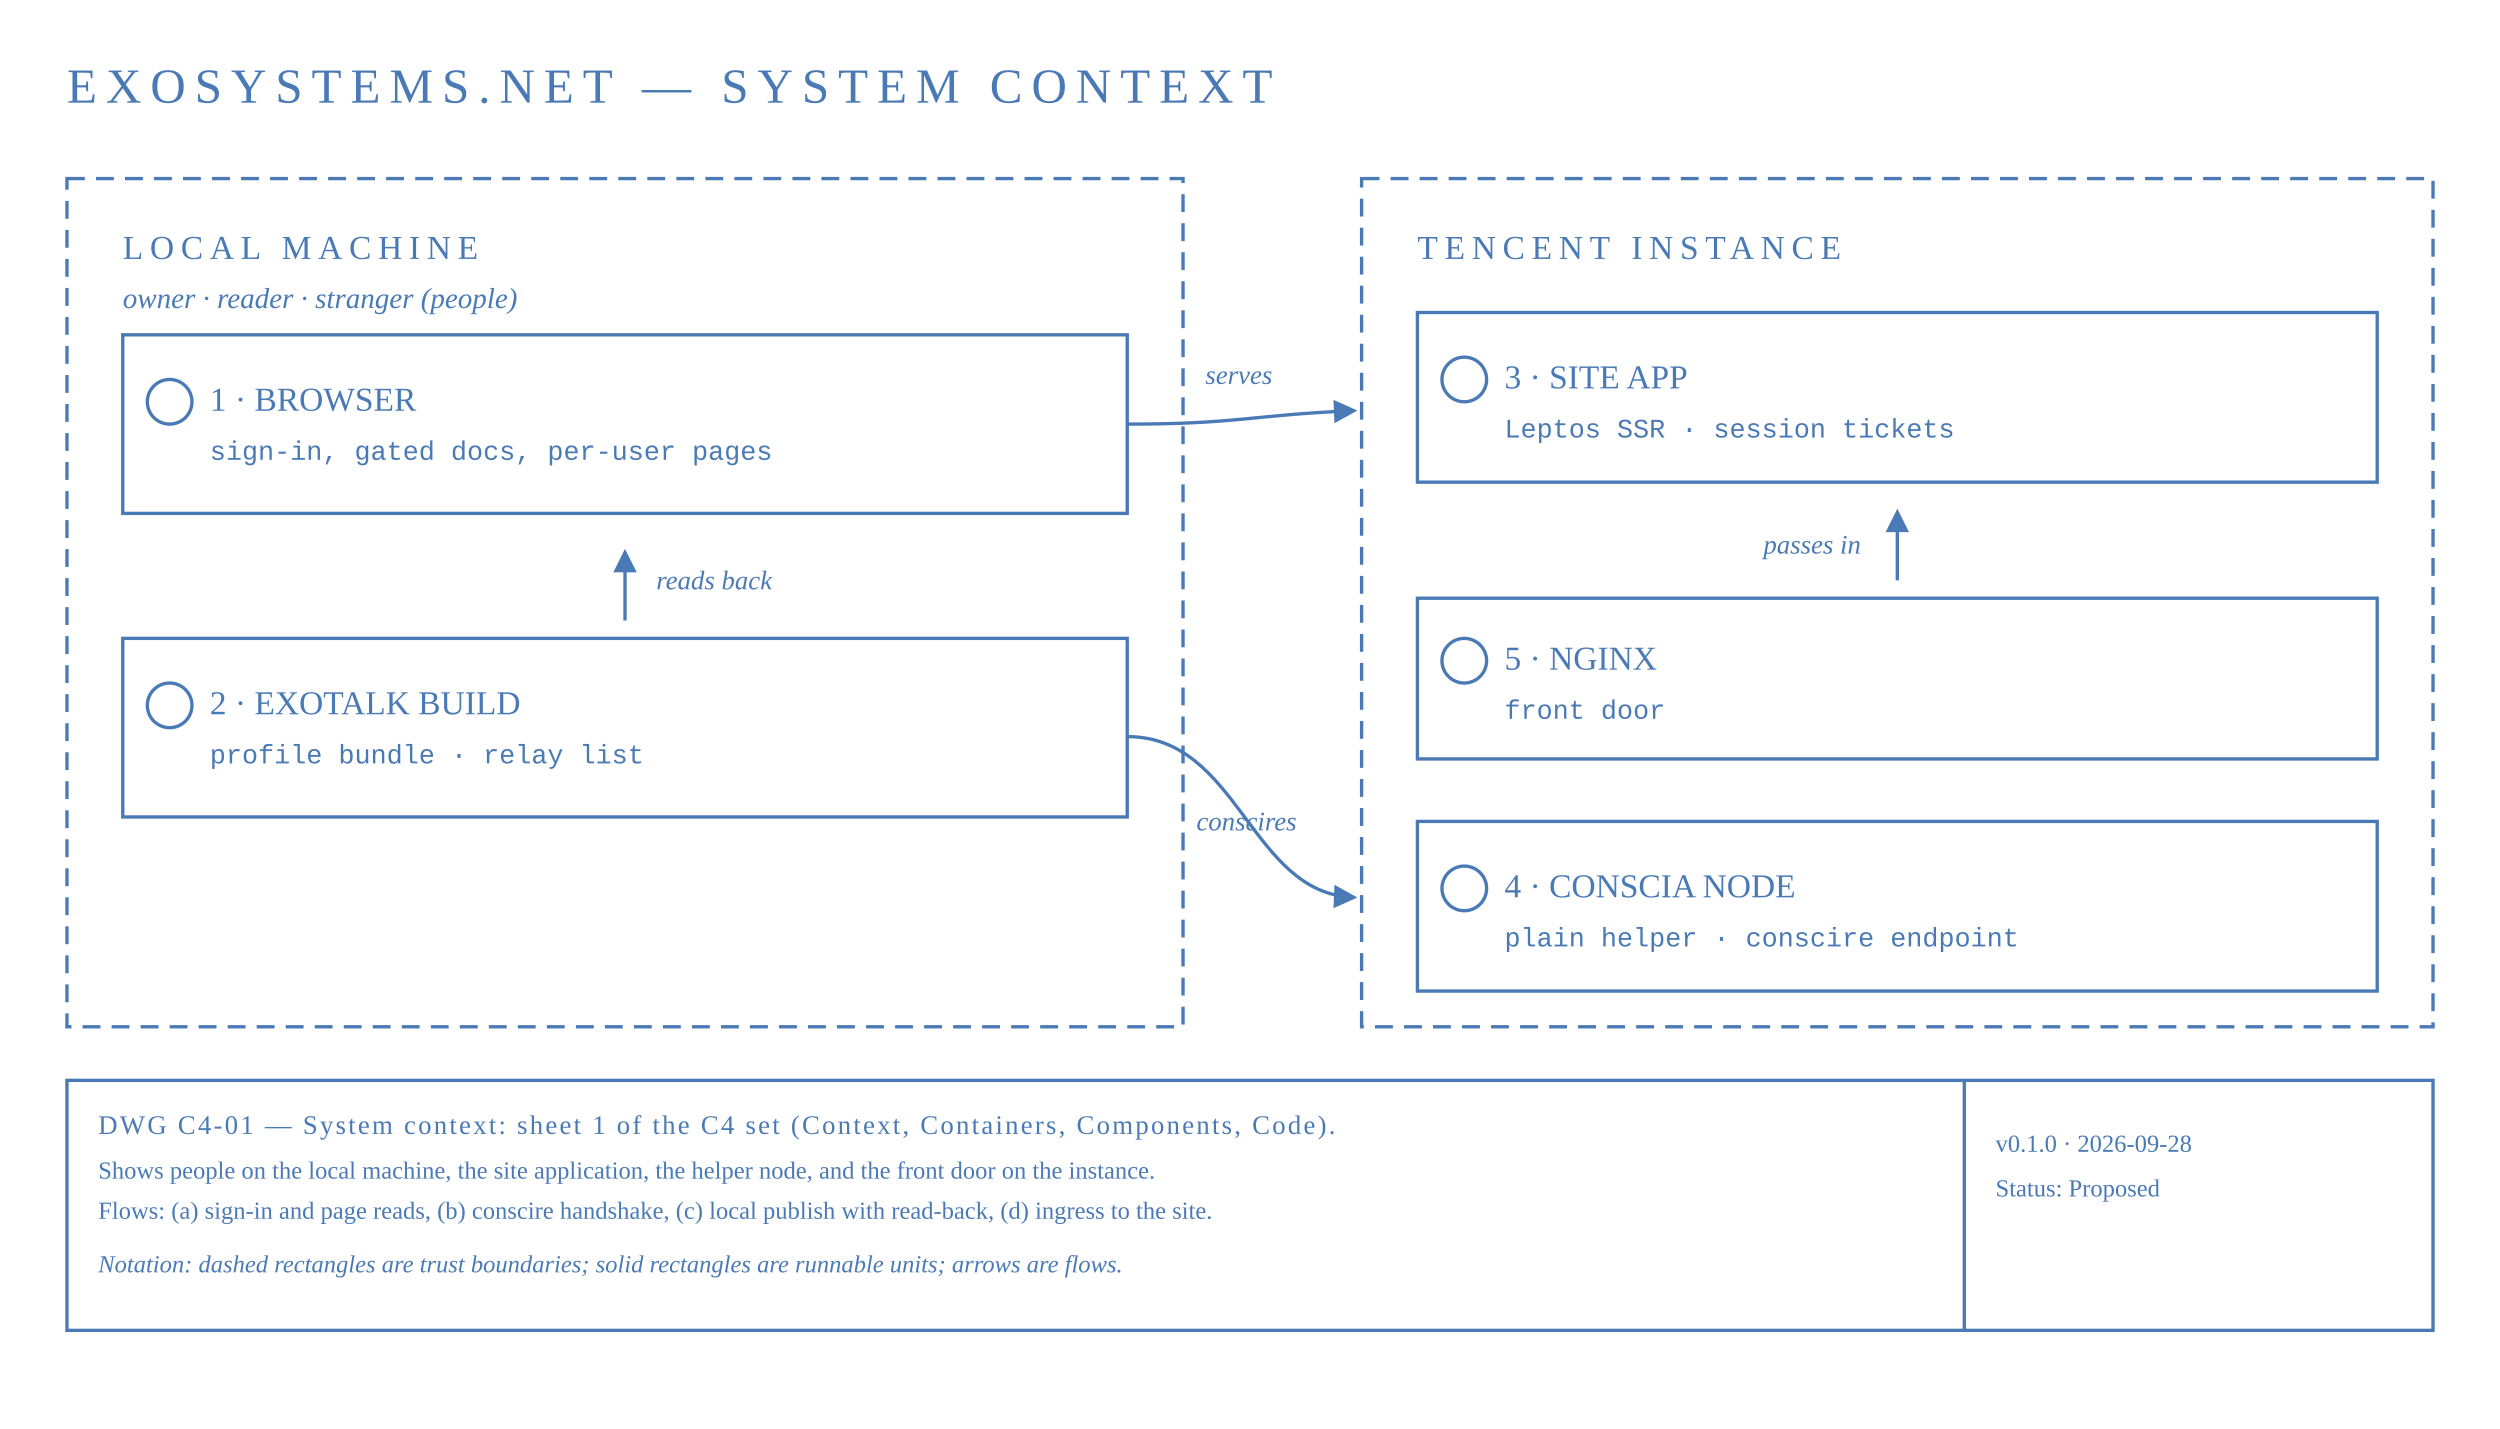
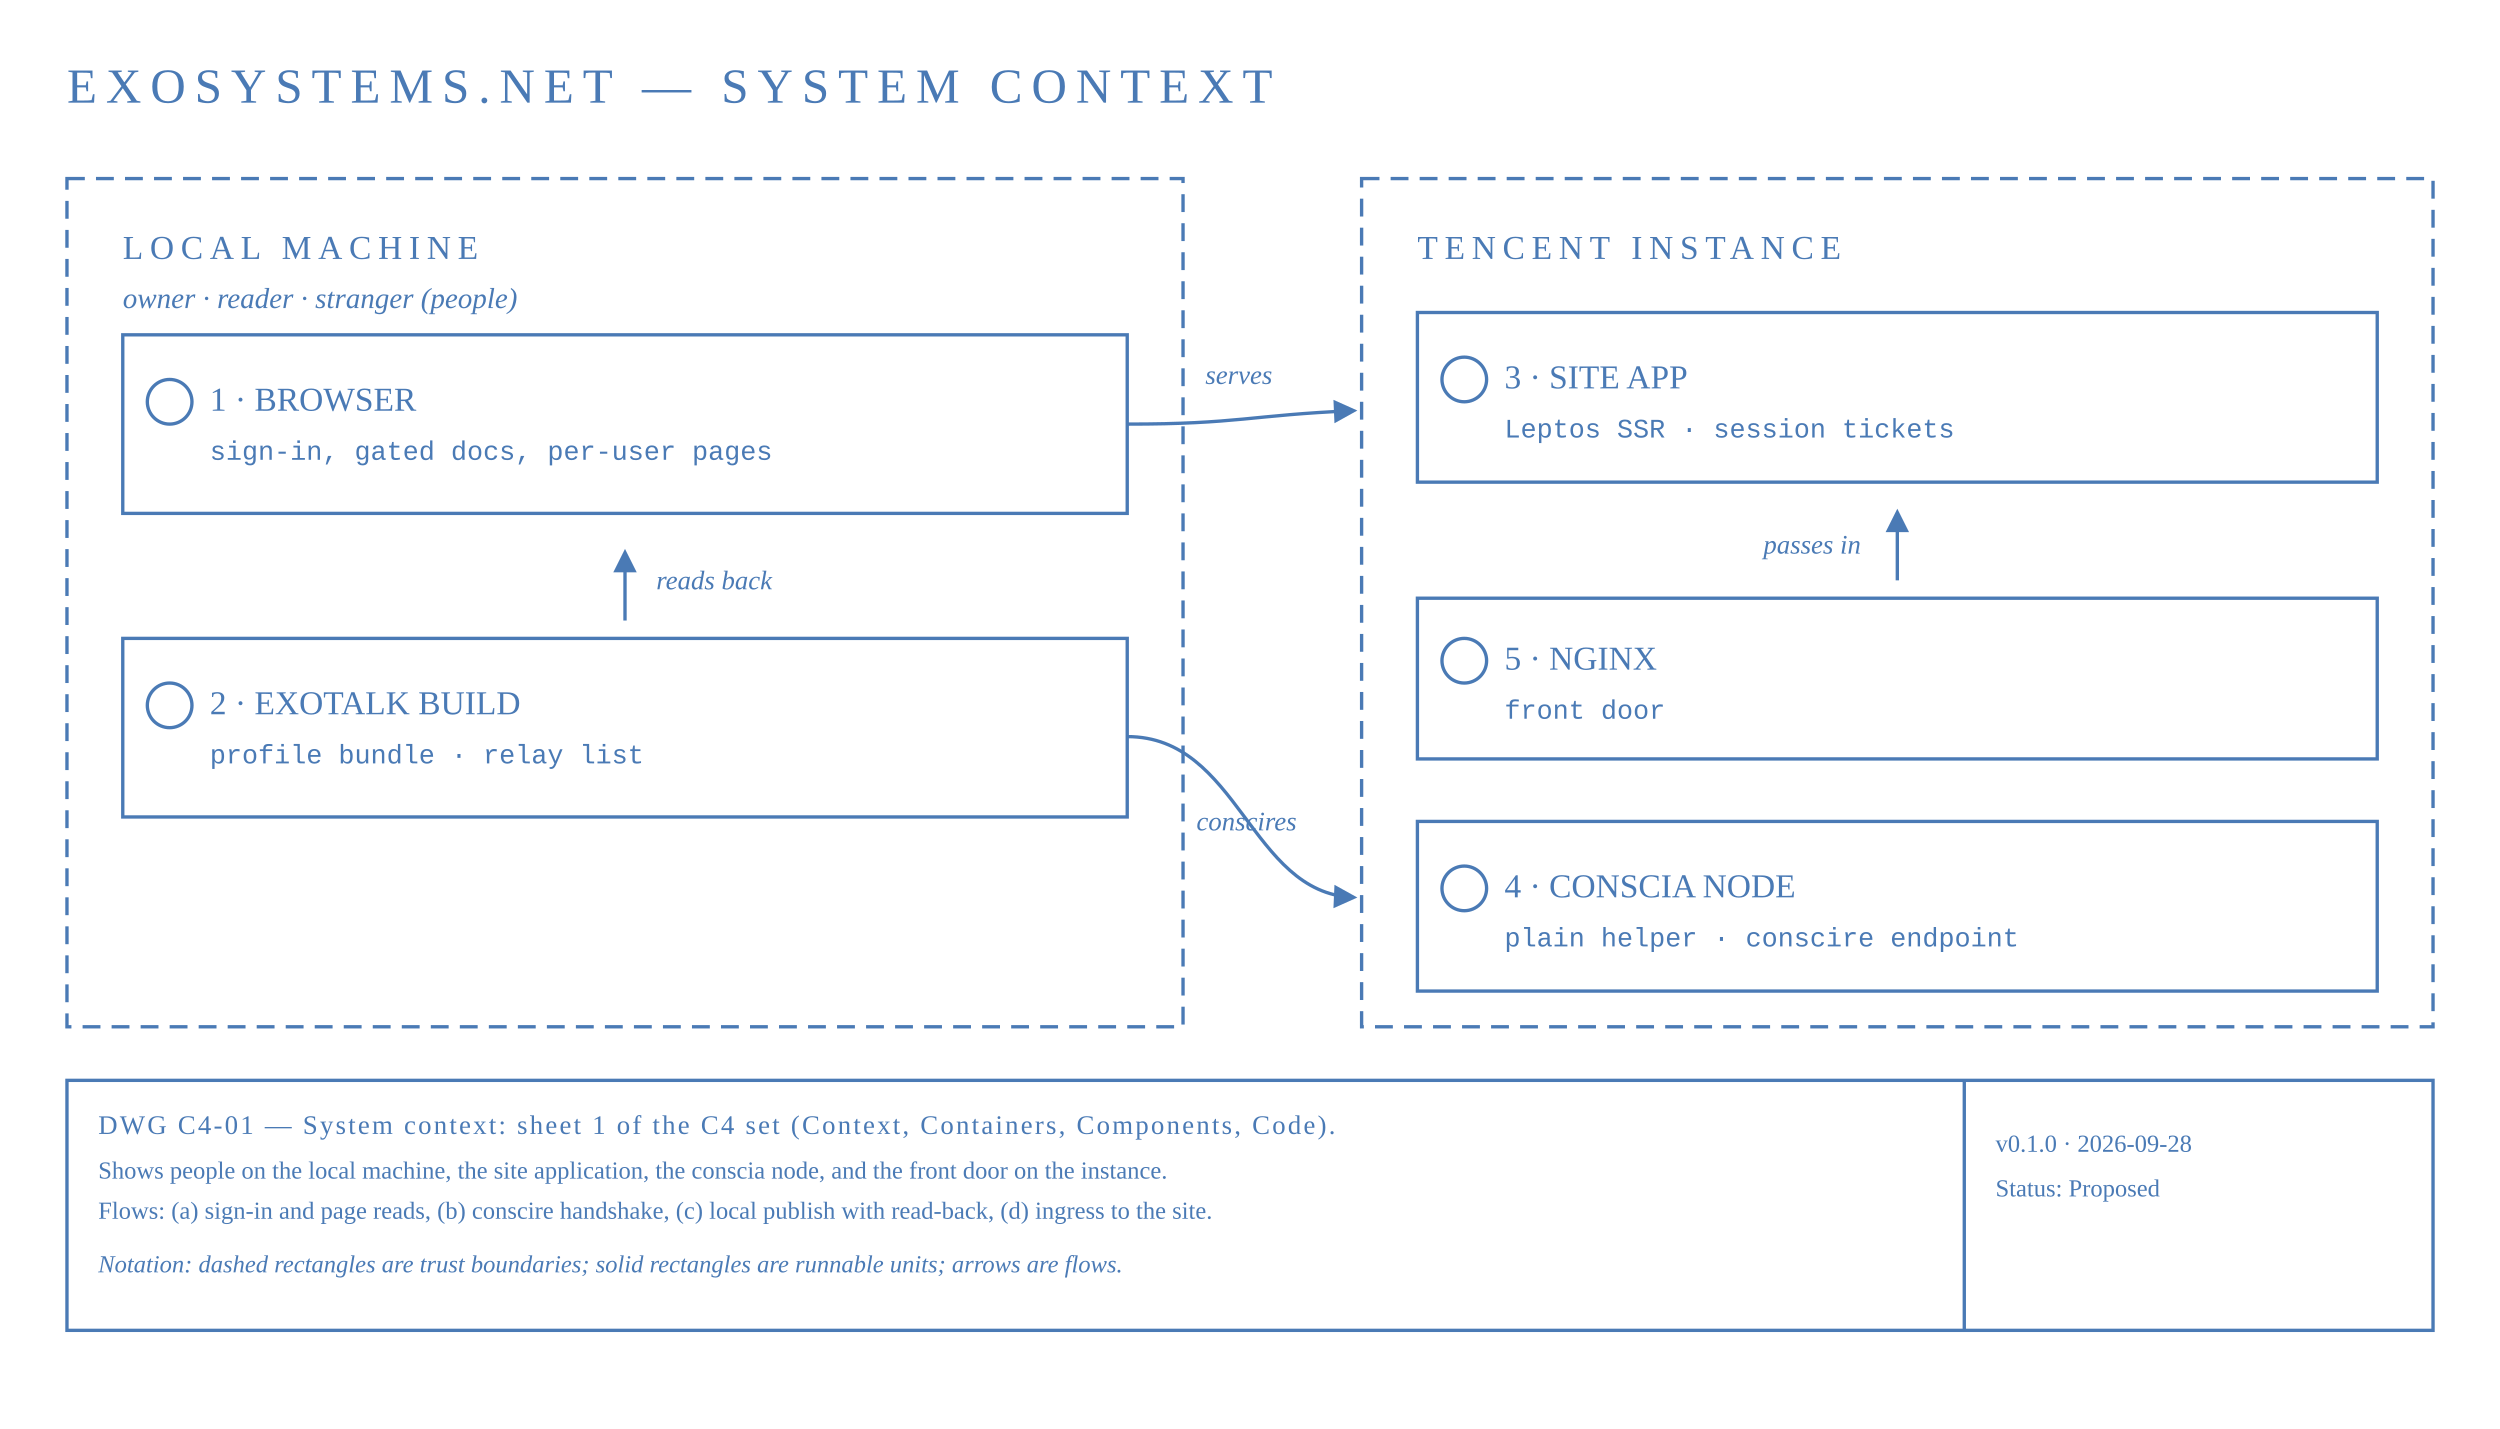
<svg xmlns="http://www.w3.org/2000/svg" viewBox="0 0 1120 640" font-family="Georgia, 'Times New Roman', serif">
  <defs>
    <marker id="ah" viewBox="0 0 10 10" refX="8" refY="5" markerWidth="7" markerHeight="7" orient="auto-start-reverse">
      <path d="M0,0 L10,5 L0,10 z" fill="#4A7AB5" />
    </marker>
  </defs>
  <g stroke="#4A7AB5" fill="none" stroke-width="1.5">
    <rect x="30" y="80" width="500" height="380" stroke-dasharray="8 5" />
    <rect x="610" y="80" width="480" height="380" stroke-dasharray="8 5" />
    <rect x="55" y="150" width="450" height="80" />
    <rect x="55" y="286" width="450" height="80" />
    <rect x="635" y="140" width="430" height="76" />
    <rect x="635" y="268" width="430" height="72" />
    <rect x="635" y="368" width="430" height="76" />
    <circle cx="76" cy="180" r="10" />
    <circle cx="76" cy="316" r="10" />
    <circle cx="656" cy="170" r="10" />
    <circle cx="656" cy="296" r="10" />
    <circle cx="656" cy="398" r="10" />
    <path d="M505,190 C555,190 560,186 606,184" marker-end="url(#ah)" />
    <path d="M505,330 C555,330 560,400 606,402" marker-end="url(#ah)" />
    <path d="M280,278 L280,248" marker-end="url(#ah)" />
    <path d="M850,260 L850,230" marker-end="url(#ah)" />
    <rect x="30" y="484" width="1060" height="112" />
    <path d="M880 484 V596" />
  </g>
  <g fill="#4A7AB5">
    <text x="30" y="46" font-size="22" letter-spacing="4">EXOSYSTEMS.NET — SYSTEM CONTEXT</text>
    <text x="55" y="116" font-size="15" letter-spacing="3">LOCAL MACHINE</text>
    <text x="635" y="116" font-size="15" letter-spacing="3">TENCENT INSTANCE</text>
    <text x="55" y="138" font-size="13" font-style="italic">owner · reader · stranger (people)</text>
    <text x="94" y="184" font-size="15">1 · BROWSER</text>
    <text x="94" y="206" font-size="12" font-family="'Courier New', monospace">sign-in, gated docs, per-user pages</text>
    <text x="94" y="320" font-size="15">2 · EXOTALK BUILD</text>
    <text x="94" y="342" font-size="12" font-family="'Courier New', monospace">profile bundle · relay list</text>
    <text x="674" y="174" font-size="15">3 · SITE APP</text>
    <text x="674" y="196" font-size="12" font-family="'Courier New', monospace">Leptos SSR · session tickets</text>
    <text x="674" y="300" font-size="15">5 · NGINX</text>
    <text x="674" y="322" font-size="12" font-family="'Courier New', monospace">front door</text>
    <text x="674" y="402" font-size="15">4 · CONSCIA NODE</text>
    <text x="674" y="424" font-size="12" font-family="'Courier New', monospace">plain helper · conscire endpoint</text>
    <text x="540" y="172" font-size="12" font-style="italic">serves</text>
    <text x="536" y="372" font-size="12" font-style="italic">conscires</text>
    <text x="294" y="264" font-size="12" font-style="italic">reads back</text>
    <text x="790" y="248" font-size="12" font-style="italic">passes in</text>
    <text x="44" y="508" font-size="12" letter-spacing="1">DWG C4-01 — System context: sheet 1 of the C4 set (Context, Containers, Components, Code).</text>
-     <text x="44" y="528" font-size="11">Shows people on the local machine, the site application, the helper node, and the front door on the instance.</text>
+     <text x="44" y="528" font-size="11">Shows people on the local machine, the site application, the conscia node, and the front door on the instance.</text>
    <text x="44" y="546" font-size="11">Flows: (a) sign-in and page reads, (b) conscire handshake, (c) local publish with read-back, (d) ingress to the site.</text>
    <text x="44" y="570" font-size="11" font-style="italic">Notation: dashed rectangles are trust boundaries; solid rectangles are runnable units; arrows are flows.</text>
    <text x="894" y="516" font-size="11">v0.1.0 · 2026-09-28</text>
    <text x="894" y="536" font-size="11">Status: Proposed</text>
  </g>
</svg>
